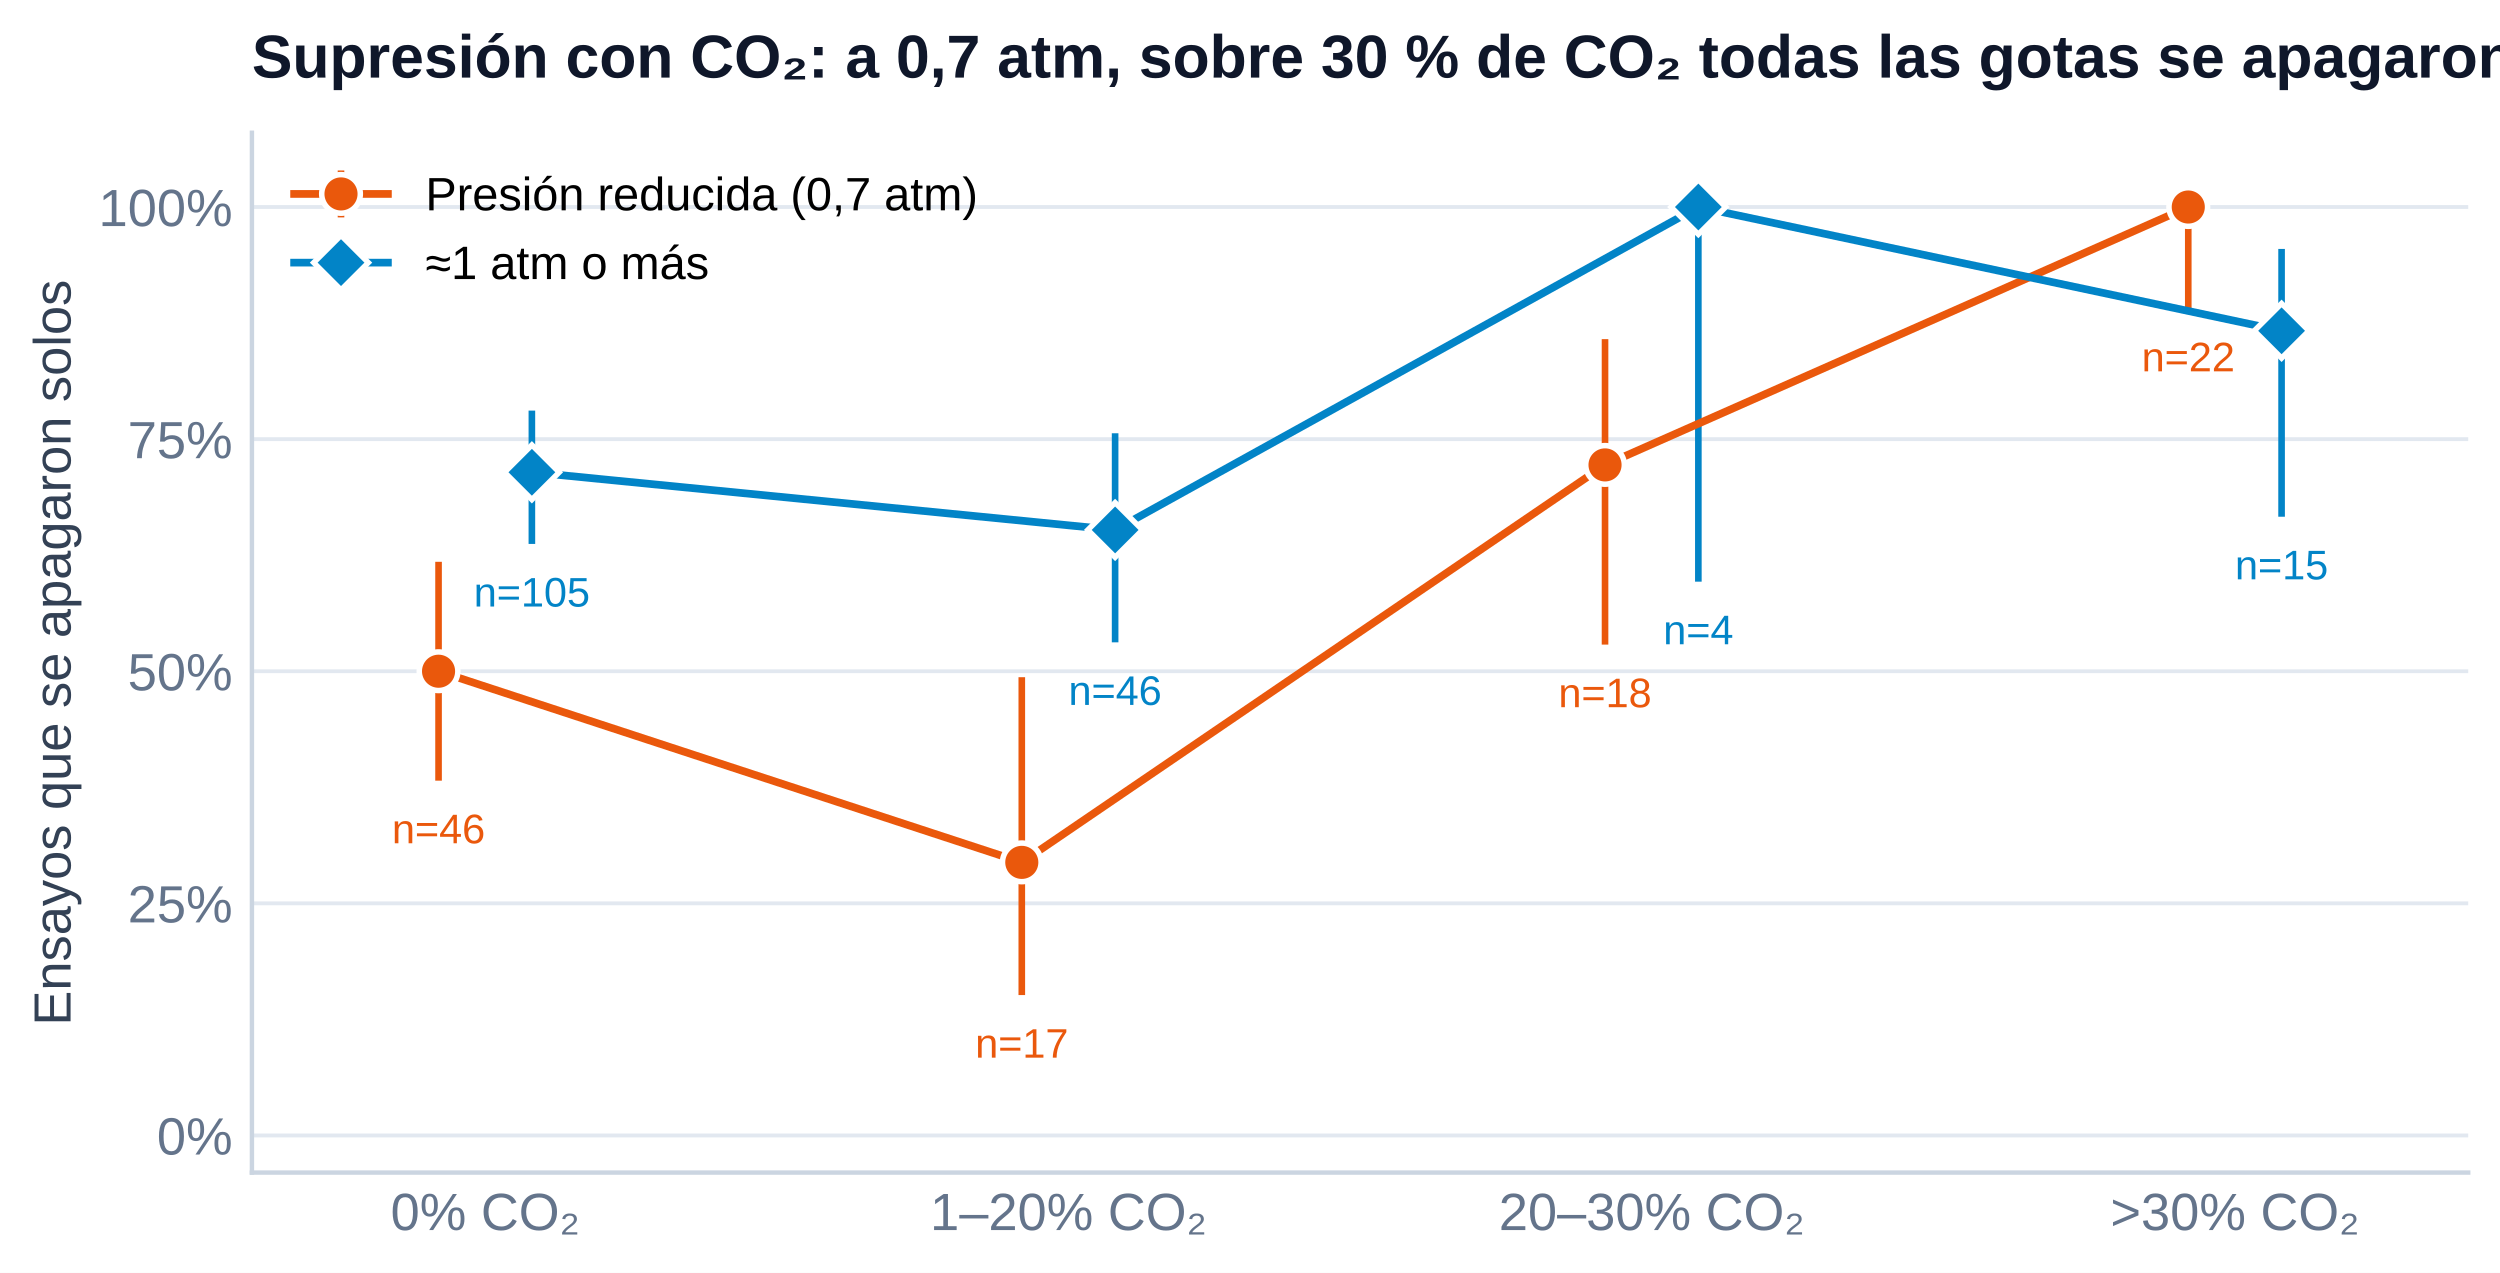
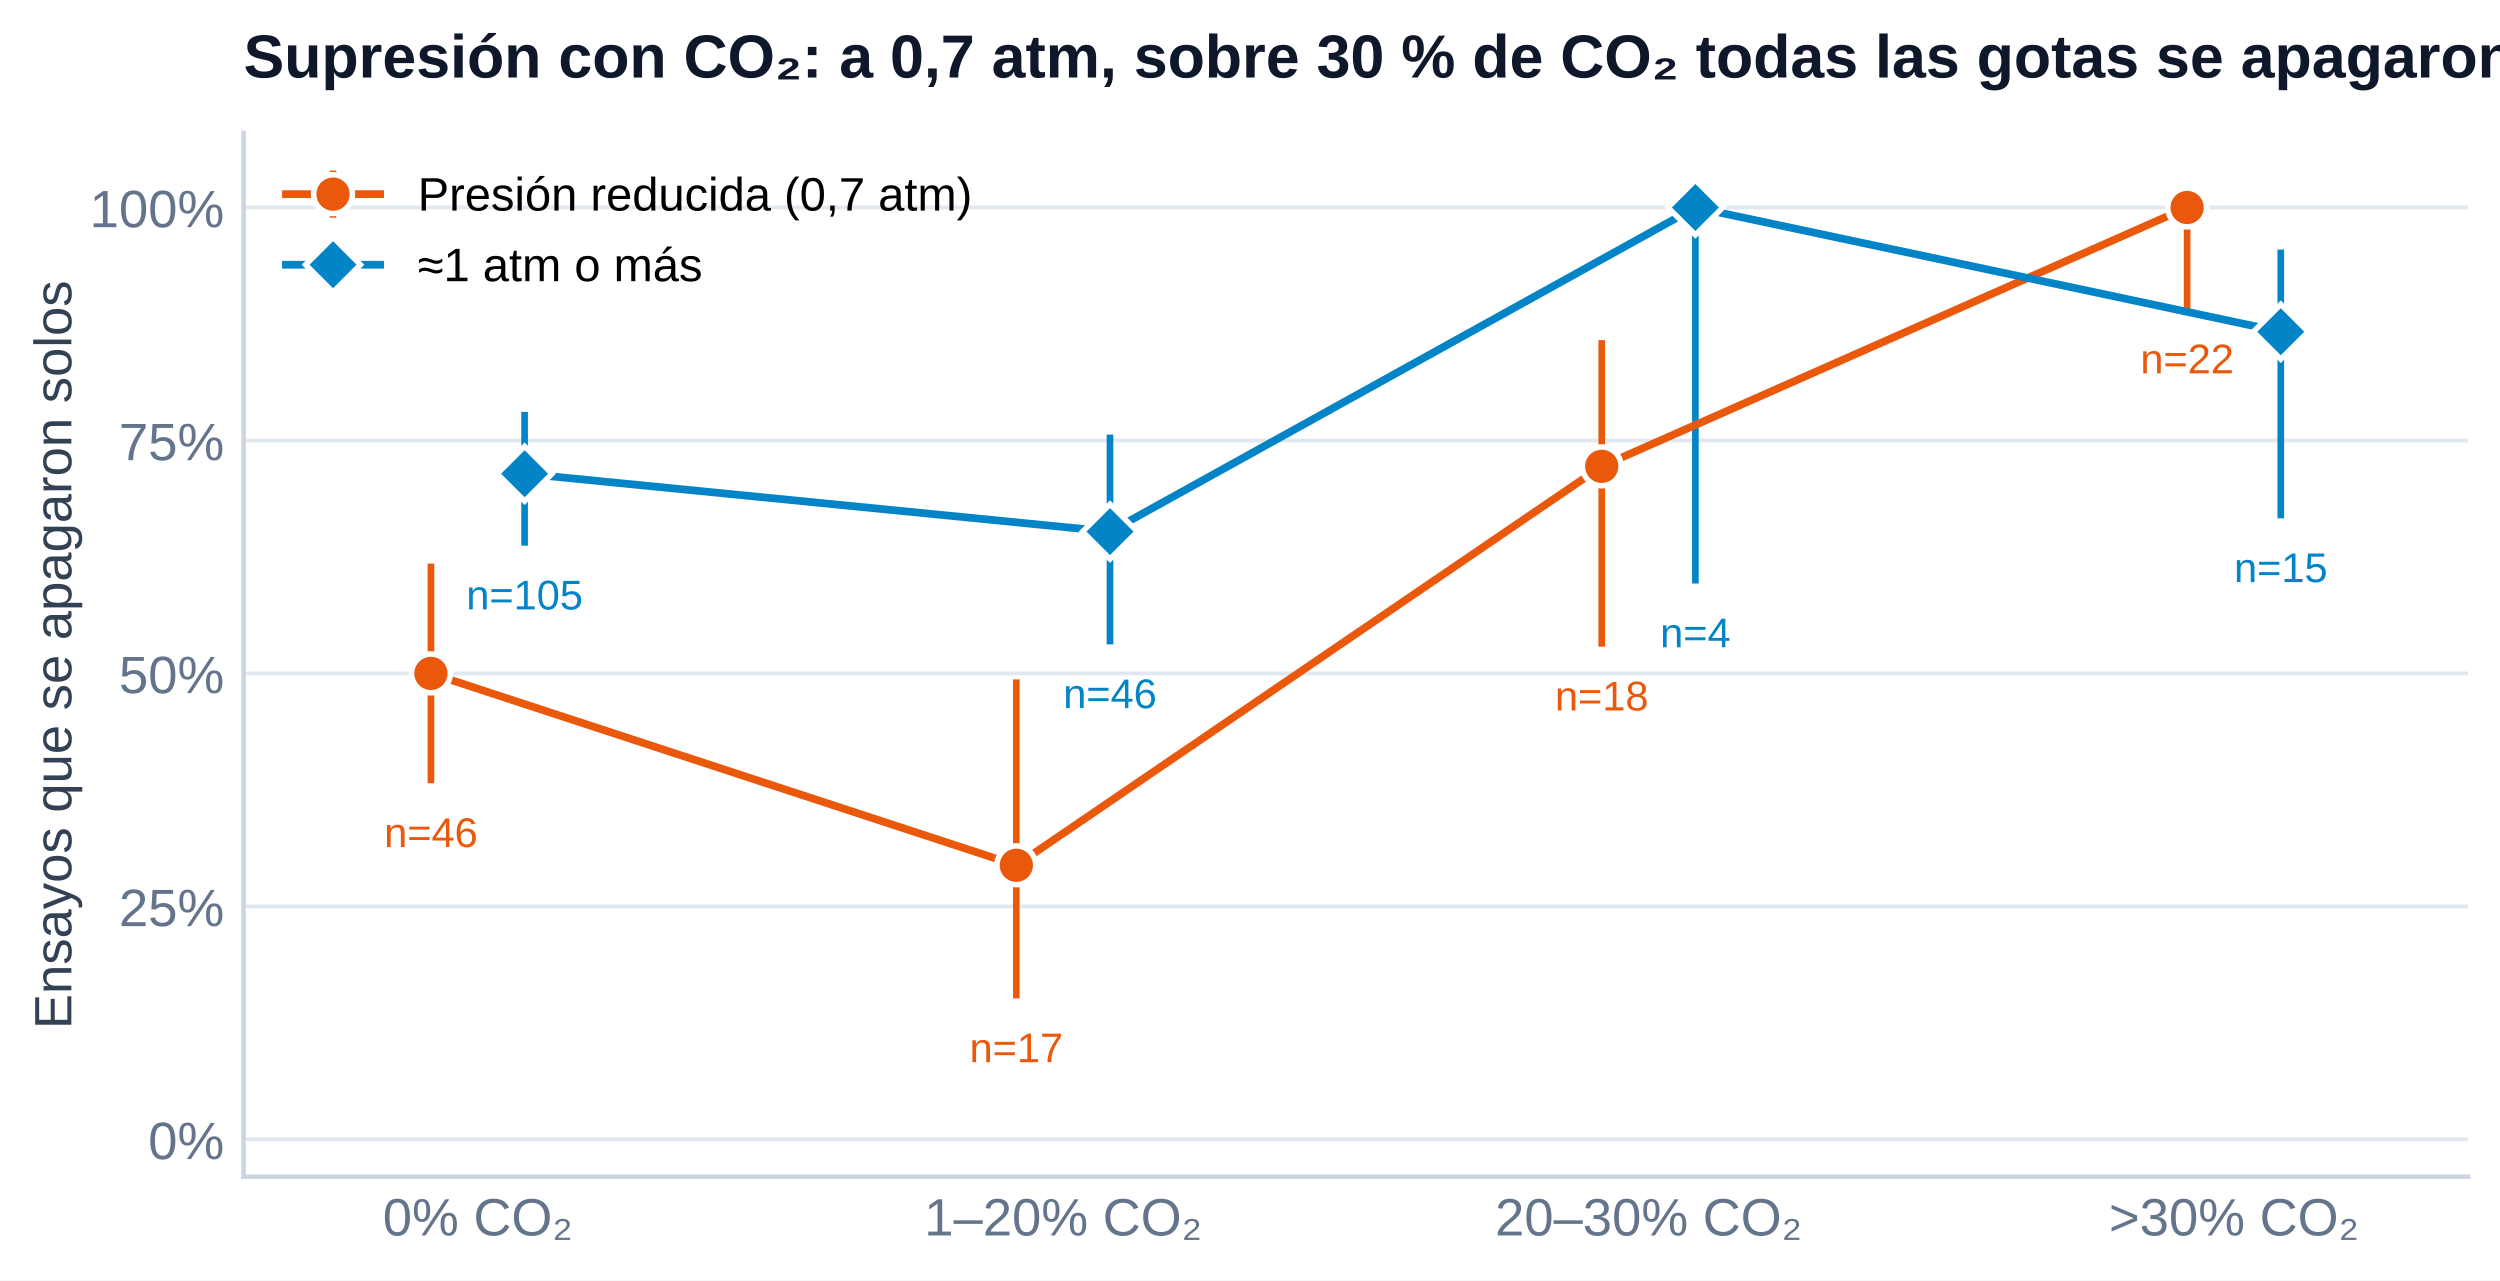
- <svg xmlns="http://www.w3.org/2000/svg" xmlns:xlink="http://www.w3.org/1999/xlink" width="453.187pt" height="230.735pt" viewBox="0 0 453.187 230.735" version="1.1">
+ <svg xmlns="http://www.w3.org/2000/svg" xmlns:xlink="http://www.w3.org/1999/xlink" width="451.517pt" height="231.266pt" viewBox="0 0 451.517 231.266" version="1.1">
  <defs>
    <style type="text/css">*{stroke-linejoin: round; stroke-linecap: butt}</style>
  </defs>
  <g id="figure_1">
    <g id="patch_1">
-       <path d="M 0 230.735  L 453.187 230.735  L 453.187 -0  L 0 -0  z " style="fill: #ffffff" />
+       <path d="M 0 231.266  L 451.517 231.266  L 451.517 -0  L 0 -0  z " style="fill: #ffffff" />
    </g>
    <g id="axes_1">
      <g id="patch_2">
-         <path d="M 45.667 212.559  L 447.427 212.559  L 447.427 24.063  L 45.667 24.063  z " style="fill: #ffffff" />
+         <path d="M 43.997 212.506  L 445.757 212.506  L 445.757 24.01  L 43.997 24.01  z " style="fill: #ffffff" />
      </g>
      <g id="matplotlib.axis_1">
        <g id="xtick_1">
          <g id="line2d_1" />
          <g id="text_1">
-             <text style="font-size: 9.5px; font-family: 'Segoe UI', 'Calibri', 'Arial', 'DejaVu Sans'; text-anchor: middle; fill: #64748b" x="87.957" y="222.976" transform="rotate(-0 87.9574 222.9755)">0% CO₂</text>
+             <text style="font-size: 9.5px; font-family: 'Segoe UI', 'Calibri', 'Carlito', 'Arial', 'Liberation Sans', 'DejaVu Sans'; text-anchor: middle; fill: #64748b" x="86.287" y="223.131" transform="rotate(-0 86.28748 223.131)">0% CO₂</text>
          </g>
        </g>
        <g id="xtick_2">
          <g id="line2d_2" />
          <g id="text_2">
-             <text style="font-size: 9.5px; font-family: 'Segoe UI', 'Calibri', 'Arial', 'DejaVu Sans'; text-anchor: middle; fill: #64748b" x="193.684" y="222.976" transform="rotate(-0 193.6837 222.9755)">1–20% CO₂</text>
+             <text style="font-size: 9.5px; font-family: 'Segoe UI', 'Calibri', 'Carlito', 'Arial', 'Liberation Sans', 'DejaVu Sans'; text-anchor: middle; fill: #64748b" x="192.014" y="223.131" transform="rotate(-0 192.0138 223.131)">1–20% CO₂</text>
          </g>
        </g>
        <g id="xtick_3">
          <g id="line2d_3" />
          <g id="text_3">
-             <text style="font-size: 9.5px; font-family: 'Segoe UI', 'Calibri', 'Arial', 'DejaVu Sans'; text-anchor: middle; fill: #64748b" x="299.41" y="222.976" transform="rotate(-0 299.41 222.9755)">20–30% CO₂</text>
+             <text style="font-size: 9.5px; font-family: 'Segoe UI', 'Calibri', 'Carlito', 'Arial', 'Liberation Sans', 'DejaVu Sans'; text-anchor: middle; fill: #64748b" x="297.74" y="223.131" transform="rotate(-0 297.7401 223.131)">20–30% CO₂</text>
          </g>
        </g>
        <g id="xtick_4">
          <g id="line2d_4" />
          <g id="text_4">
-             <text style="font-size: 9.5px; font-family: 'Segoe UI', 'Calibri', 'Arial', 'DejaVu Sans'; text-anchor: middle; fill: #64748b" x="405.136" y="222.976" transform="rotate(-0 405.1363 222.9755)">&gt;30% CO₂</text>
+             <text style="font-size: 9.5px; font-family: 'Segoe UI', 'Calibri', 'Carlito', 'Arial', 'Liberation Sans', 'DejaVu Sans'; text-anchor: middle; fill: #64748b" x="403.466" y="223.131" transform="rotate(-0 403.4664 223.131)">&gt;30% CO₂</text>
          </g>
        </g>
      </g>
      <g id="matplotlib.axis_2">
        <g id="ytick_1">
          <g id="line2d_5">
-             <path d="M 45.667 205.827  L 447.427 205.827  " clip-path="url(#pdc4bcb78f1)" style="fill: none; stroke: #e2e8f0; stroke-width: 0.7; stroke-linecap: square" />
+             <path d="M 43.997 205.774  L 445.757 205.774  " clip-path="url(#p2aa9ee3e64)" style="fill: none; stroke: #e2e8f0; stroke-width: 0.7; stroke-linecap: square" />
          </g>
          <g id="line2d_6" />
          <g id="text_5">
-             <text style="font-size: 9.5px; font-family: 'Segoe UI', 'Calibri', 'Arial', 'DejaVu Sans'; text-anchor: end; fill: #64748b" x="42.167" y="209.285" transform="rotate(-0 42.16687 209.2854)">0%</text>
+             <text style="font-size: 9.5px; font-family: 'Segoe UI', 'Calibri', 'Carlito', 'Arial', 'Liberation Sans', 'DejaVu Sans'; text-anchor: end; fill: #64748b" x="40.497" y="209.337" transform="rotate(-0 40.49695 209.3365)">0%</text>
          </g>
        </g>
        <g id="ytick_2">
          <g id="line2d_7">
-             <path d="M 45.667 163.752  L 447.427 163.752  " clip-path="url(#pdc4bcb78f1)" style="fill: none; stroke: #e2e8f0; stroke-width: 0.7; stroke-linecap: square" />
+             <path d="M 43.997 163.699  L 445.757 163.699  " clip-path="url(#p2aa9ee3e64)" style="fill: none; stroke: #e2e8f0; stroke-width: 0.7; stroke-linecap: square" />
          </g>
          <g id="line2d_8" />
          <g id="text_6">
-             <text style="font-size: 9.5px; font-family: 'Segoe UI', 'Calibri', 'Arial', 'DejaVu Sans'; text-anchor: end; fill: #64748b" x="42.167" y="167.21" transform="rotate(-0 42.16687 167.2104)">25%</text>
+             <text style="font-size: 9.5px; font-family: 'Segoe UI', 'Calibri', 'Carlito', 'Arial', 'Liberation Sans', 'DejaVu Sans'; text-anchor: end; fill: #64748b" x="40.497" y="167.262" transform="rotate(-0 40.49695 167.2615)">25%</text>
          </g>
        </g>
        <g id="ytick_3">
          <g id="line2d_9">
-             <path d="M 45.667 121.677  L 447.427 121.677  " clip-path="url(#pdc4bcb78f1)" style="fill: none; stroke: #e2e8f0; stroke-width: 0.7; stroke-linecap: square" />
+             <path d="M 43.997 121.624  L 445.757 121.624  " clip-path="url(#p2aa9ee3e64)" style="fill: none; stroke: #e2e8f0; stroke-width: 0.7; stroke-linecap: square" />
          </g>
          <g id="line2d_10" />
          <g id="text_7">
-             <text style="font-size: 9.5px; font-family: 'Segoe UI', 'Calibri', 'Arial', 'DejaVu Sans'; text-anchor: end; fill: #64748b" x="42.167" y="125.135" transform="rotate(-0 42.16687 125.1354)">50%</text>
+             <text style="font-size: 9.5px; font-family: 'Segoe UI', 'Calibri', 'Carlito', 'Arial', 'Liberation Sans', 'DejaVu Sans'; text-anchor: end; fill: #64748b" x="40.497" y="125.186" transform="rotate(-0 40.49695 125.1865)">50%</text>
          </g>
        </g>
        <g id="ytick_4">
          <g id="line2d_11">
-             <path d="M 45.667 79.602  L 447.427 79.602  " clip-path="url(#pdc4bcb78f1)" style="fill: none; stroke: #e2e8f0; stroke-width: 0.7; stroke-linecap: square" />
+             <path d="M 43.997 79.549  L 445.757 79.549  " clip-path="url(#p2aa9ee3e64)" style="fill: none; stroke: #e2e8f0; stroke-width: 0.7; stroke-linecap: square" />
          </g>
          <g id="line2d_12" />
          <g id="text_8">
-             <text style="font-size: 9.5px; font-family: 'Segoe UI', 'Calibri', 'Arial', 'DejaVu Sans'; text-anchor: end; fill: #64748b" x="42.167" y="83.06" transform="rotate(-0 42.16687 83.06041)">75%</text>
+             <text style="font-size: 9.5px; font-family: 'Segoe UI', 'Calibri', 'Carlito', 'Arial', 'Liberation Sans', 'DejaVu Sans'; text-anchor: end; fill: #64748b" x="40.497" y="83.112" transform="rotate(-0 40.49695 83.1115)">75%</text>
          </g>
        </g>
        <g id="ytick_5">
          <g id="line2d_13">
-             <path d="M 45.667 37.527  L 447.427 37.527  " clip-path="url(#pdc4bcb78f1)" style="fill: none; stroke: #e2e8f0; stroke-width: 0.7; stroke-linecap: square" />
+             <path d="M 43.997 37.474  L 445.757 37.474  " clip-path="url(#p2aa9ee3e64)" style="fill: none; stroke: #e2e8f0; stroke-width: 0.7; stroke-linecap: square" />
          </g>
          <g id="line2d_14" />
          <g id="text_9">
-             <text style="font-size: 9.5px; font-family: 'Segoe UI', 'Calibri', 'Arial', 'DejaVu Sans'; text-anchor: end; fill: #64748b" x="42.167" y="40.985" transform="rotate(-0 42.16687 40.98541)">100%</text>
+             <text style="font-size: 9.5px; font-family: 'Segoe UI', 'Calibri', 'Carlito', 'Arial', 'Liberation Sans', 'DejaVu Sans'; text-anchor: end; fill: #64748b" x="40.497" y="41.036" transform="rotate(-0 40.49695 41.0365)">100%</text>
          </g>
        </g>
        <g id="text_10">
-           <text style="font-size: 9.5px; font-family: 'Segoe UI', 'Calibri', 'Arial', 'DejaVu Sans'; text-anchor: middle; fill: #334155" x="12.793" y="118.311" transform="rotate(-90 12.79297 118.3113)">Ensayos que se apagaron solos</text>
+           <text style="font-size: 9.5px; font-family: 'Segoe UI', 'Calibri', 'Carlito', 'Arial', 'Liberation Sans', 'DejaVu Sans'; text-anchor: middle; fill: #334155" x="12.885" y="118.258" transform="rotate(-90 12.885 118.258)">Ensayos que se apagaron solos</text>
        </g>
      </g>
      <g id="LineCollection_1">
-         <path d="M 79.499 141.512  L 79.499 101.842  " clip-path="url(#pdc4bcb78f1)" style="fill: none; stroke: #ea580c; stroke-width: 1.2" />
-         <path d="M 185.226 180.382  L 185.226 122.757  " clip-path="url(#pdc4bcb78f1)" style="fill: none; stroke: #ea580c; stroke-width: 1.2" />
-         <path d="M 290.952 116.851  L 290.952 61.479  " clip-path="url(#pdc4bcb78f1)" style="fill: none; stroke: #ea580c; stroke-width: 1.2" />
-         <path d="M 396.678 55.961  L 396.678 37.527  " clip-path="url(#pdc4bcb78f1)" style="fill: none; stroke: #ea580c; stroke-width: 1.2" />
+         <path d="M 77.829 141.459  L 77.829 101.789  " clip-path="url(#p2aa9ee3e64)" style="fill: none; stroke: #ea580c; stroke-width: 1.2" />
+         <path d="M 183.556 180.328  L 183.556 122.703  " clip-path="url(#p2aa9ee3e64)" style="fill: none; stroke: #ea580c; stroke-width: 1.2" />
+         <path d="M 289.282 116.798  L 289.282 61.426  " clip-path="url(#p2aa9ee3e64)" style="fill: none; stroke: #ea580c; stroke-width: 1.2" />
+         <path d="M 395.008 55.908  L 395.008 37.474  " clip-path="url(#p2aa9ee3e64)" style="fill: none; stroke: #ea580c; stroke-width: 1.2" />
      </g>
      <g id="LineCollection_2">
-         <path d="M 96.416 98.604  L 96.416 74.434  " clip-path="url(#pdc4bcb78f1)" style="fill: none; stroke: #0284c7; stroke-width: 1.2" />
-         <path d="M 202.142 116.437  L 202.142 78.542  " clip-path="url(#pdc4bcb78f1)" style="fill: none; stroke: #0284c7; stroke-width: 1.2" />
-         <path d="M 307.868 105.44  L 307.868 37.527  " clip-path="url(#pdc4bcb78f1)" style="fill: none; stroke: #0284c7; stroke-width: 1.2" />
-         <path d="M 413.594 93.671  L 413.594 45.125  " clip-path="url(#pdc4bcb78f1)" style="fill: none; stroke: #0284c7; stroke-width: 1.2" />
+         <path d="M 94.746 98.551  L 94.746 74.381  " clip-path="url(#p2aa9ee3e64)" style="fill: none; stroke: #0284c7; stroke-width: 1.2" />
+         <path d="M 200.472 116.383  L 200.472 78.489  " clip-path="url(#p2aa9ee3e64)" style="fill: none; stroke: #0284c7; stroke-width: 1.2" />
+         <path d="M 306.198 105.387  L 306.198 37.474  " clip-path="url(#p2aa9ee3e64)" style="fill: none; stroke: #0284c7; stroke-width: 1.2" />
+         <path d="M 411.925 93.618  L 411.925 45.072  " clip-path="url(#p2aa9ee3e64)" style="fill: none; stroke: #0284c7; stroke-width: 1.2" />
      </g>
      <g id="line2d_15">
-         <path d="M 79.499 121.677  L 185.226 156.327  L 290.952 84.277  L 396.678 37.527  " clip-path="url(#pdc4bcb78f1)" style="fill: none; stroke: #ea580c; stroke-width: 1.4; stroke-linecap: square" />
+         <path d="M 77.829 121.624  L 183.556 156.274  L 289.282 84.224  L 395.008 37.474  " clip-path="url(#p2aa9ee3e64)" style="fill: none; stroke: #ea580c; stroke-width: 1.4; stroke-linecap: square" />
        <defs>
-           <path id="md17814ec3f" d="M 0 3.5  C 0.928 3.5 1.819 3.131 2.475 2.475  C 3.131 1.819 3.5 0.928 3.5 0  C 3.5 -0.928 3.131 -1.819 2.475 -2.475  C 1.819 -3.131 0.928 -3.5 0 -3.5  C -0.928 -3.5 -1.819 -3.131 -2.475 -2.475  C -3.131 -1.819 -3.5 -0.928 -3.5 0  C -3.5 0.928 -3.131 1.819 -2.475 2.475  C -1.819 3.131 -0.928 3.5 0 3.5  z " style="stroke: #ffffff" />
+           <path id="mb4f0e84410" d="M 0 3.5  C 0.928 3.5 1.819 3.131 2.475 2.475  C 3.131 1.819 3.5 0.928 3.5 0  C 3.5 -0.928 3.131 -1.819 2.475 -2.475  C 1.819 -3.131 0.928 -3.5 0 -3.5  C -0.928 -3.5 -1.819 -3.131 -2.475 -2.475  C -3.131 -1.819 -3.5 -0.928 -3.5 0  C -3.5 0.928 -3.131 1.819 -2.475 2.475  C -1.819 3.131 -0.928 3.5 0 3.5  z " style="stroke: #ffffff" />
        </defs>
-         <g clip-path="url(#pdc4bcb78f1)">
-           <use xlink:href="#md17814ec3f" x="79.499" y="121.677" style="fill: #ea580c; stroke: #ffffff" />
-           <use xlink:href="#md17814ec3f" x="185.226" y="156.327" style="fill: #ea580c; stroke: #ffffff" />
-           <use xlink:href="#md17814ec3f" x="290.952" y="84.277" style="fill: #ea580c; stroke: #ffffff" />
-           <use xlink:href="#md17814ec3f" x="396.678" y="37.527" style="fill: #ea580c; stroke: #ffffff" />
+         <g clip-path="url(#p2aa9ee3e64)">
+           <use xlink:href="#mb4f0e84410" x="77.829" y="121.624" style="fill: #ea580c; stroke: #ffffff" />
+           <use xlink:href="#mb4f0e84410" x="183.556" y="156.274" style="fill: #ea580c; stroke: #ffffff" />
+           <use xlink:href="#mb4f0e84410" x="289.282" y="84.224" style="fill: #ea580c; stroke: #ffffff" />
+           <use xlink:href="#mb4f0e84410" x="395.008" y="37.474" style="fill: #ea580c; stroke: #ffffff" />
        </g>
      </g>
      <g id="line2d_16">
-         <path d="M 96.416 85.613  L 202.142 96.066  L 307.868 37.527  L 413.594 59.967  " clip-path="url(#pdc4bcb78f1)" style="fill: none; stroke: #0284c7; stroke-width: 1.4; stroke-linecap: square" />
+         <path d="M 94.746 85.56  L 200.472 96.013  L 306.198 37.474  L 411.925 59.914  " clip-path="url(#p2aa9ee3e64)" style="fill: none; stroke: #0284c7; stroke-width: 1.4; stroke-linecap: square" />
        <defs>
-           <path id="m1e26f4d70b" d="M 0 4.95  L 4.95 0  L 0 -4.95  L -4.95 0  z " style="stroke: #ffffff; stroke-linejoin: miter" />
+           <path id="ma5b9c9810a" d="M -0 4.95  L 4.95 0  L 0 -4.95  L -4.95 -0  z " style="stroke: #ffffff; stroke-linejoin: miter" />
        </defs>
-         <g clip-path="url(#pdc4bcb78f1)">
-           <use xlink:href="#m1e26f4d70b" x="96.416" y="85.613" style="fill: #0284c7; stroke: #ffffff; stroke-linejoin: miter" />
-           <use xlink:href="#m1e26f4d70b" x="202.142" y="96.066" style="fill: #0284c7; stroke: #ffffff; stroke-linejoin: miter" />
-           <use xlink:href="#m1e26f4d70b" x="307.868" y="37.527" style="fill: #0284c7; stroke: #ffffff; stroke-linejoin: miter" />
-           <use xlink:href="#m1e26f4d70b" x="413.594" y="59.967" style="fill: #0284c7; stroke: #ffffff; stroke-linejoin: miter" />
+         <g clip-path="url(#p2aa9ee3e64)">
+           <use xlink:href="#ma5b9c9810a" x="94.746" y="85.56" style="fill: #0284c7; stroke: #ffffff; stroke-linejoin: miter" />
+           <use xlink:href="#ma5b9c9810a" x="200.472" y="96.013" style="fill: #0284c7; stroke: #ffffff; stroke-linejoin: miter" />
+           <use xlink:href="#ma5b9c9810a" x="306.198" y="37.474" style="fill: #0284c7; stroke: #ffffff; stroke-linejoin: miter" />
+           <use xlink:href="#ma5b9c9810a" x="411.925" y="59.914" style="fill: #0284c7; stroke: #ffffff; stroke-linejoin: miter" />
        </g>
      </g>
      <g id="patch_3">
-         <path d="M 45.667 212.559  L 45.667 24.063  " style="fill: none; stroke: #cbd5e1; stroke-width: 0.8; stroke-linejoin: miter; stroke-linecap: square" />
+         <path d="M 43.997 212.506  L 43.997 24.01  " style="fill: none; stroke: #cbd5e1; stroke-width: 0.8; stroke-linejoin: miter; stroke-linecap: square" />
      </g>
      <g id="patch_4">
-         <path d="M 45.667 212.559  L 447.427 212.559  " style="fill: none; stroke: #cbd5e1; stroke-width: 0.8; stroke-linejoin: miter; stroke-linecap: square" />
+         <path d="M 43.997 212.506  L 445.757 212.506  " style="fill: none; stroke: #cbd5e1; stroke-width: 0.8; stroke-linejoin: miter; stroke-linecap: square" />
      </g>
      <g id="text_11">
-         <text style="font-size: 7.5px; font-family: 'Segoe UI', 'Calibri', 'Arial', 'DejaVu Sans'; text-anchor: middle; fill: #ea580c" x="79.499" y="152.863" transform="rotate(-0 79.4993 152.8628)">n=46</text>
+         <text style="font-size: 7.5px; font-family: 'Segoe UI', 'Calibri', 'Carlito', 'Arial', 'Liberation Sans', 'DejaVu Sans'; text-anchor: middle; fill: #ea580c" x="77.829" y="152.974" transform="rotate(-0 77.82937 152.9743)">n=46</text>
      </g>
      <g id="text_12">
-         <text style="font-size: 7.5px; font-family: 'Segoe UI', 'Calibri', 'Arial', 'DejaVu Sans'; text-anchor: middle; fill: #ea580c" x="185.226" y="191.732" transform="rotate(-0 185.2256 191.7324)">n=17</text>
+         <text style="font-size: 7.5px; font-family: 'Segoe UI', 'Calibri', 'Carlito', 'Arial', 'Liberation Sans', 'DejaVu Sans'; text-anchor: middle; fill: #ea580c" x="183.556" y="191.844" transform="rotate(-0 183.5557 191.8439)">n=17</text>
      </g>
      <g id="text_13">
-         <text style="font-size: 7.5px; font-family: 'Segoe UI', 'Calibri', 'Arial', 'DejaVu Sans'; text-anchor: middle; fill: #ea580c" x="290.952" y="128.202" transform="rotate(-0 290.9519 128.2018)">n=18</text>
+         <text style="font-size: 7.5px; font-family: 'Segoe UI', 'Calibri', 'Carlito', 'Arial', 'Liberation Sans', 'DejaVu Sans'; text-anchor: middle; fill: #ea580c" x="289.282" y="128.313" transform="rotate(-0 289.282 128.3133)">n=18</text>
      </g>
      <g id="text_14">
-         <text style="font-size: 7.5px; font-family: 'Segoe UI', 'Calibri', 'Arial', 'DejaVu Sans'; text-anchor: middle; fill: #ea580c" x="396.678" y="67.312" transform="rotate(-0 396.6782 67.31171)">n=22</text>
+         <text style="font-size: 7.5px; font-family: 'Segoe UI', 'Calibri', 'Carlito', 'Arial', 'Liberation Sans', 'DejaVu Sans'; text-anchor: middle; fill: #ea580c" x="395.008" y="67.423" transform="rotate(-0 395.0083 67.42322)">n=22</text>
      </g>
      <g id="text_15">
-         <text style="font-size: 7.5px; font-family: 'Segoe UI', 'Calibri', 'Arial', 'DejaVu Sans'; text-anchor: middle; fill: #0284c7" x="96.416" y="109.955" transform="rotate(-0 96.41551 109.955)">n=105</text>
+         <text style="font-size: 7.5px; font-family: 'Segoe UI', 'Calibri', 'Carlito', 'Arial', 'Liberation Sans', 'DejaVu Sans'; text-anchor: middle; fill: #0284c7" x="94.746" y="110.067" transform="rotate(-0 94.74559 110.0666)">n=105</text>
      </g>
      <g id="text_16">
-         <text style="font-size: 7.5px; font-family: 'Segoe UI', 'Calibri', 'Arial', 'DejaVu Sans'; text-anchor: middle; fill: #0284c7" x="202.142" y="127.787" transform="rotate(-0 202.1418 127.7874)">n=46</text>
+         <text style="font-size: 7.5px; font-family: 'Segoe UI', 'Calibri', 'Carlito', 'Arial', 'Liberation Sans', 'DejaVu Sans'; text-anchor: middle; fill: #0284c7" x="200.472" y="127.899" transform="rotate(-0 200.4719 127.8989)">n=46</text>
      </g>
      <g id="text_17">
-         <text style="font-size: 7.5px; font-family: 'Segoe UI', 'Calibri', 'Arial', 'DejaVu Sans'; text-anchor: middle; fill: #0284c7" x="307.868" y="116.791" transform="rotate(-0 307.8681 116.7906)">n=4</text>
+         <text style="font-size: 7.5px; font-family: 'Segoe UI', 'Calibri', 'Carlito', 'Arial', 'Liberation Sans', 'DejaVu Sans'; text-anchor: middle; fill: #0284c7" x="306.198" y="116.902" transform="rotate(-0 306.1982 116.9022)">n=4</text>
      </g>
      <g id="text_18">
-         <text style="font-size: 7.5px; font-family: 'Segoe UI', 'Calibri', 'Arial', 'DejaVu Sans'; text-anchor: middle; fill: #0284c7" x="413.594" y="105.022" transform="rotate(-0 413.5945 105.0221)">n=15</text>
+         <text style="font-size: 7.5px; font-family: 'Segoe UI', 'Calibri', 'Carlito', 'Arial', 'Liberation Sans', 'DejaVu Sans'; text-anchor: middle; fill: #0284c7" x="411.925" y="105.134" transform="rotate(-0 411.9245 105.1337)">n=15</text>
      </g>
      <g id="text_19">
-         <text style="font-weight: 600; font-size: 11px; font-family: 'Segoe UI', 'Calibri', 'Arial', 'DejaVu Sans'; text-anchor: start; fill: #0f172a" x="45.667" y="14.063" transform="rotate(-0 45.66687 14.06328)">Supresión con CO₂: a 0,7 atm, sobre 30 % de CO₂ todas las gotas se apagaron</text>
+         <text style="font-weight: 600; font-size: 11px; font-family: 'Segoe UI', 'Calibri', 'Carlito', 'Arial', 'Liberation Sans', 'DejaVu Sans'; text-anchor: start; fill: #0f172a" x="43.997" y="14.01" transform="rotate(-0 43.99695 14.01)">Supresión con CO₂: a 0,7 atm, sobre 30 % de CO₂ todas las gotas se apagaron</text>
      </g>
      <g id="legend_1">
        <g id="LineCollection_3">
-           <path d="M 61.817 39.404  L 61.817 30.904  " style="fill: none; stroke: #ea580c; stroke-width: 1.2" />
+           <path d="M 60.147 39.31  L 60.147 30.81  " style="fill: none; stroke: #ea580c; stroke-width: 1.2" />
        </g>
        <g id="line2d_17">
-           <path d="M 53.317 35.154  L 70.317 35.154  " style="fill: none; stroke: #ea580c; stroke-width: 1.4; stroke-linecap: square" />
+           <path d="M 51.647 35.06  L 68.647 35.06  " style="fill: none; stroke: #ea580c; stroke-width: 1.4; stroke-linecap: square" />
        </g>
        <g id="line2d_18">
          <g>
-             <use xlink:href="#md17814ec3f" x="61.817" y="35.154" style="fill: #ea580c; stroke: #ffffff" />
+             <use xlink:href="#mb4f0e84410" x="60.147" y="35.06" style="fill: #ea580c; stroke: #ffffff" />
          </g>
        </g>
        <g id="text_20">
-           <text style="font-size: 8.5px; font-family: 'Segoe UI', 'Calibri', 'Arial', 'DejaVu Sans'; text-anchor: start" x="77.117" y="38.129" transform="rotate(-0 77.11687 38.12945)">Presión reducida (0,7 atm)</text>
+           <text style="font-size: 8.5px; font-family: 'Segoe UI', 'Calibri', 'Carlito', 'Arial', 'Liberation Sans', 'DejaVu Sans'; text-anchor: start" x="75.447" y="38.035" transform="rotate(-0 75.44695 38.035)">Presión reducida (0,7 atm)</text>
        </g>
        <g id="LineCollection_4">
-           <path d="M 61.817 51.859  L 61.817 43.359  " style="fill: none; stroke: #0284c7; stroke-width: 1.2" />
+           <path d="M 60.147 52.06  L 60.147 43.56  " style="fill: none; stroke: #0284c7; stroke-width: 1.2" />
        </g>
        <g id="line2d_19">
-           <path d="M 53.317 47.609  L 70.317 47.609  " style="fill: none; stroke: #0284c7; stroke-width: 1.4; stroke-linecap: square" />
+           <path d="M 51.647 47.81  L 68.647 47.81  " style="fill: none; stroke: #0284c7; stroke-width: 1.4; stroke-linecap: square" />
        </g>
        <g id="line2d_20">
          <g>
-             <use xlink:href="#m1e26f4d70b" x="61.817" y="47.609" style="fill: #0284c7; stroke: #ffffff; stroke-linejoin: miter" />
+             <use xlink:href="#ma5b9c9810a" x="60.147" y="47.81" style="fill: #0284c7; stroke: #ffffff; stroke-linejoin: miter" />
          </g>
        </g>
        <g id="text_21">
-           <text style="font-size: 8.5px; font-family: 'Segoe UI', 'Calibri', 'Arial', 'DejaVu Sans'; text-anchor: start" x="77.117" y="50.584" transform="rotate(-0 77.11687 50.58444)">≈1 atm o más</text>
+           <text style="font-size: 8.5px; font-family: 'Segoe UI', 'Calibri', 'Carlito', 'Arial', 'Liberation Sans', 'DejaVu Sans'; text-anchor: start" x="75.447" y="50.785" transform="rotate(-0 75.44695 50.785)">≈1 atm o más</text>
        </g>
      </g>
    </g>
  </g>
  <defs>
-     <clipPath id="pdc4bcb78f1">
-       <rect x="45.667" y="24.063" width="401.76" height="188.496" />
+     <clipPath id="p2aa9ee3e64">
+       <rect x="43.997" y="24.01" width="401.76" height="188.496" />
    </clipPath>
  </defs>
</svg>
